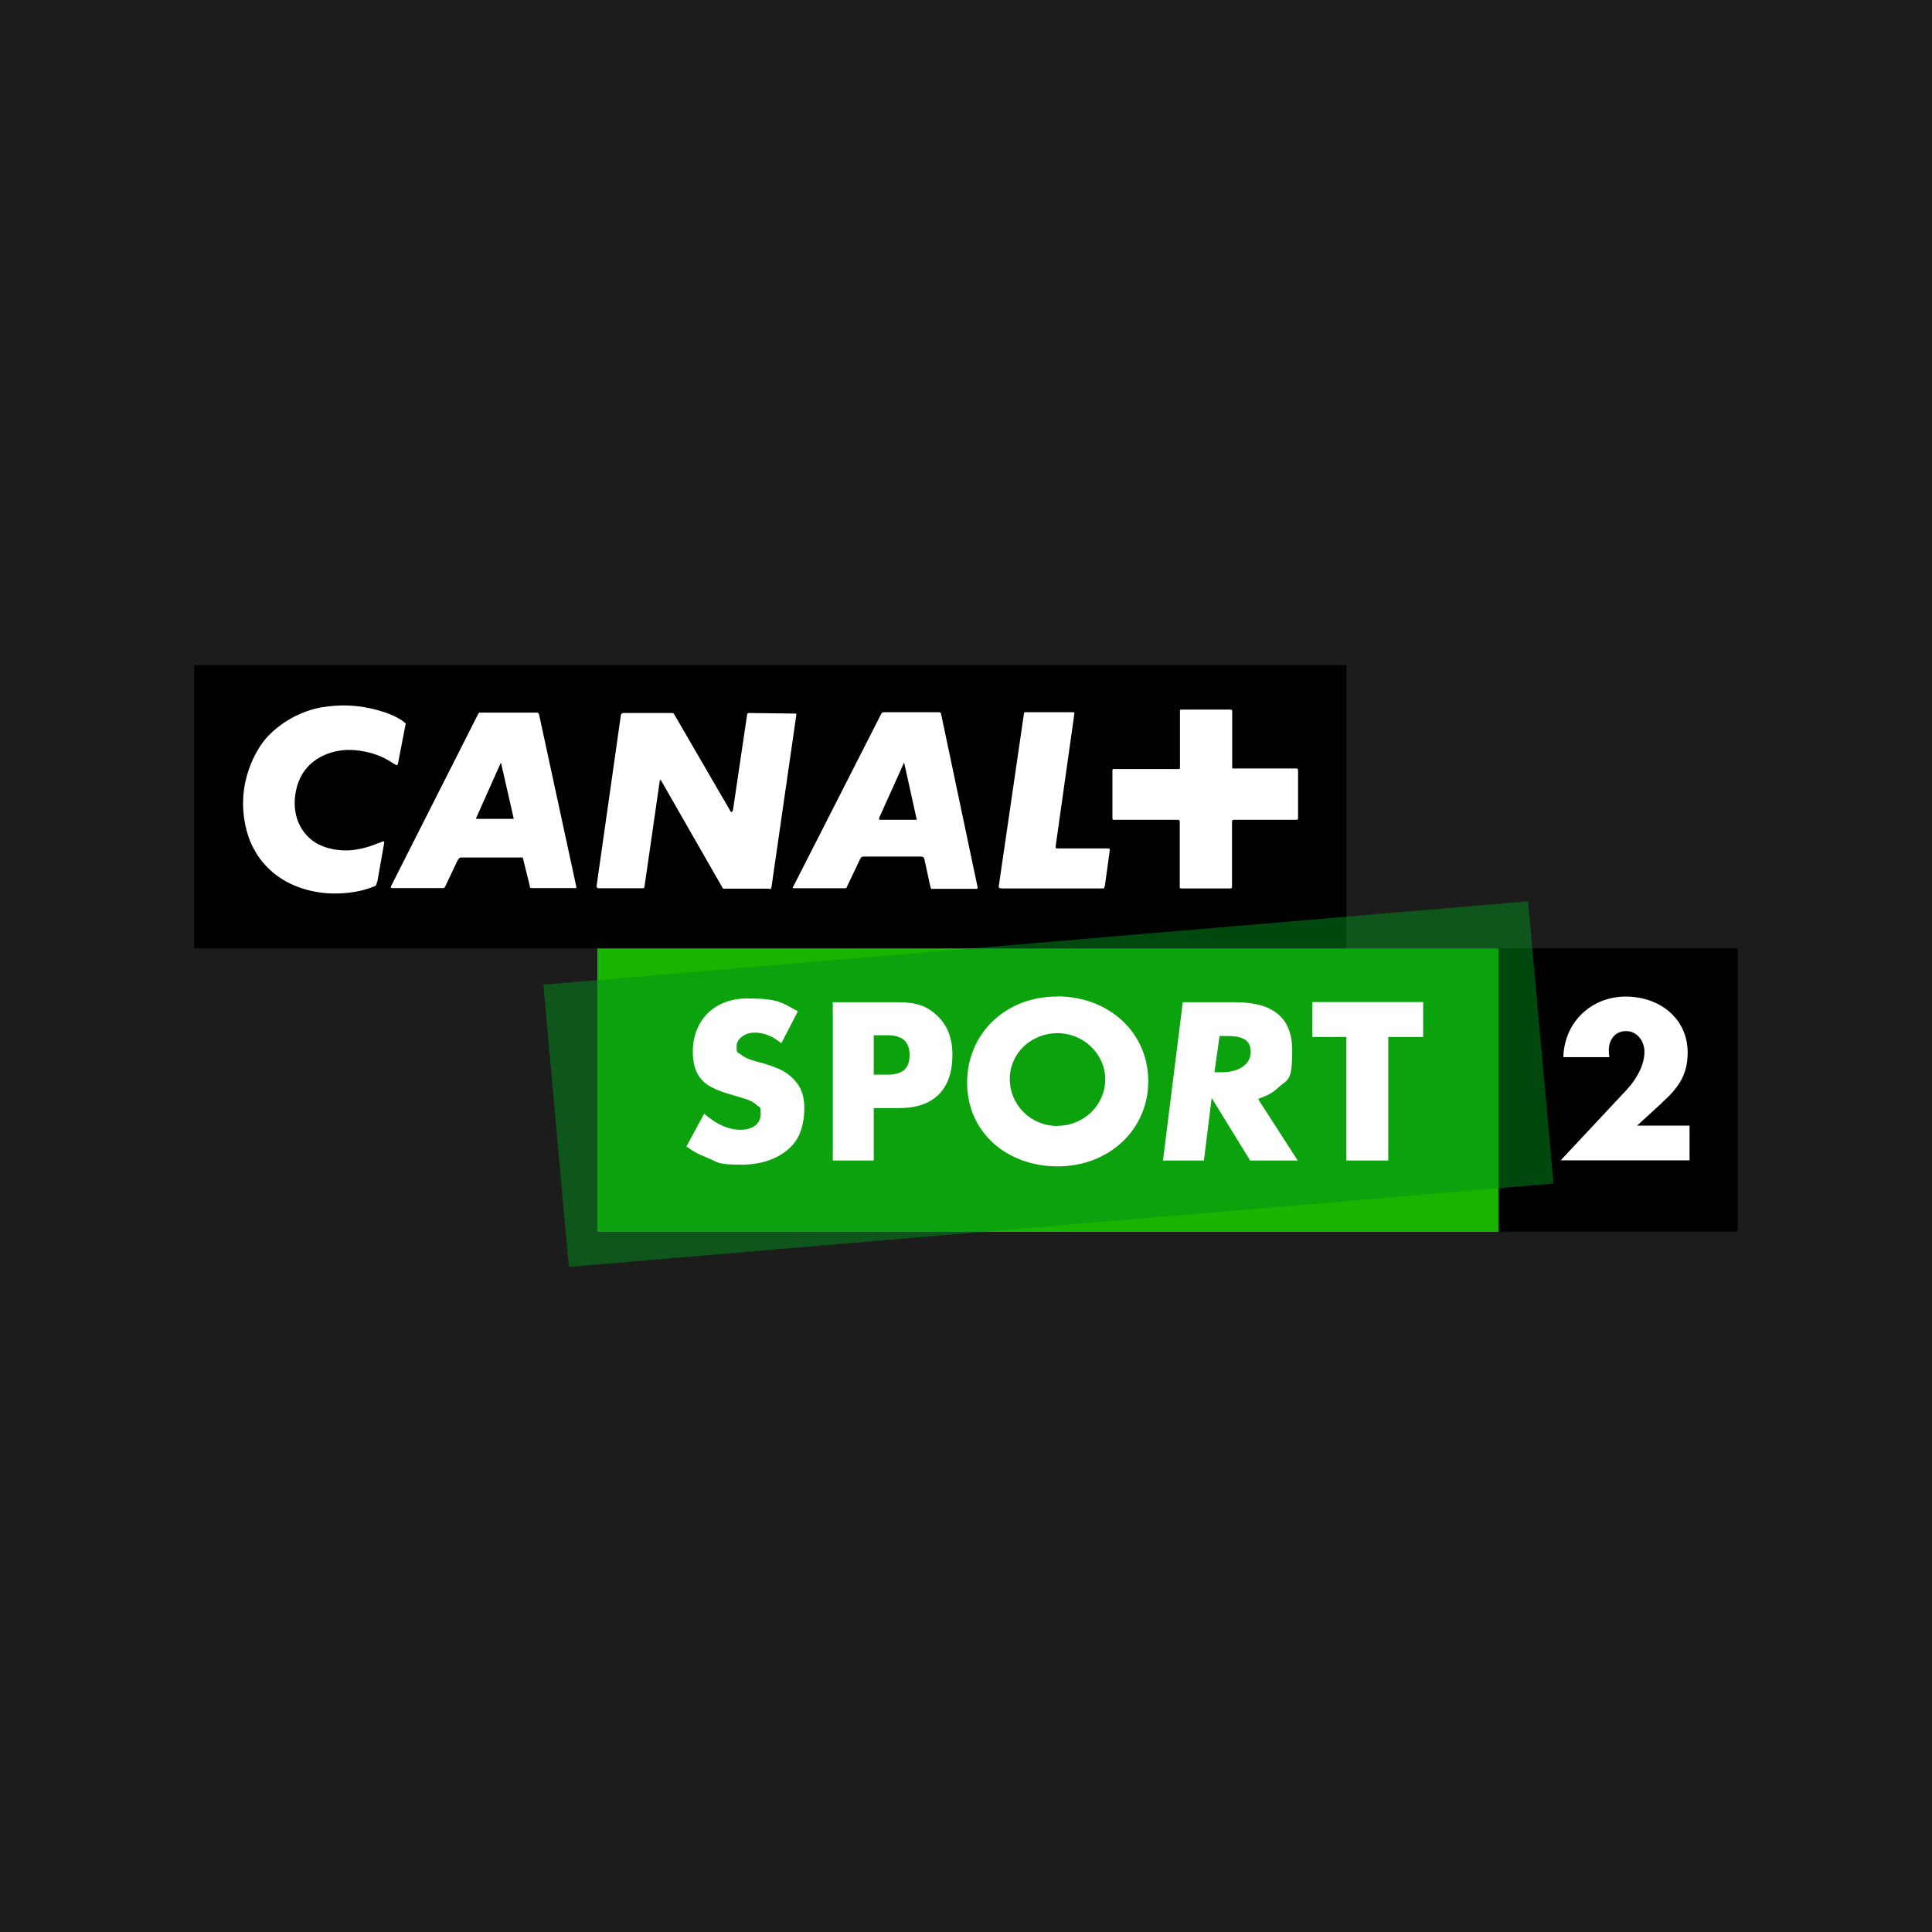
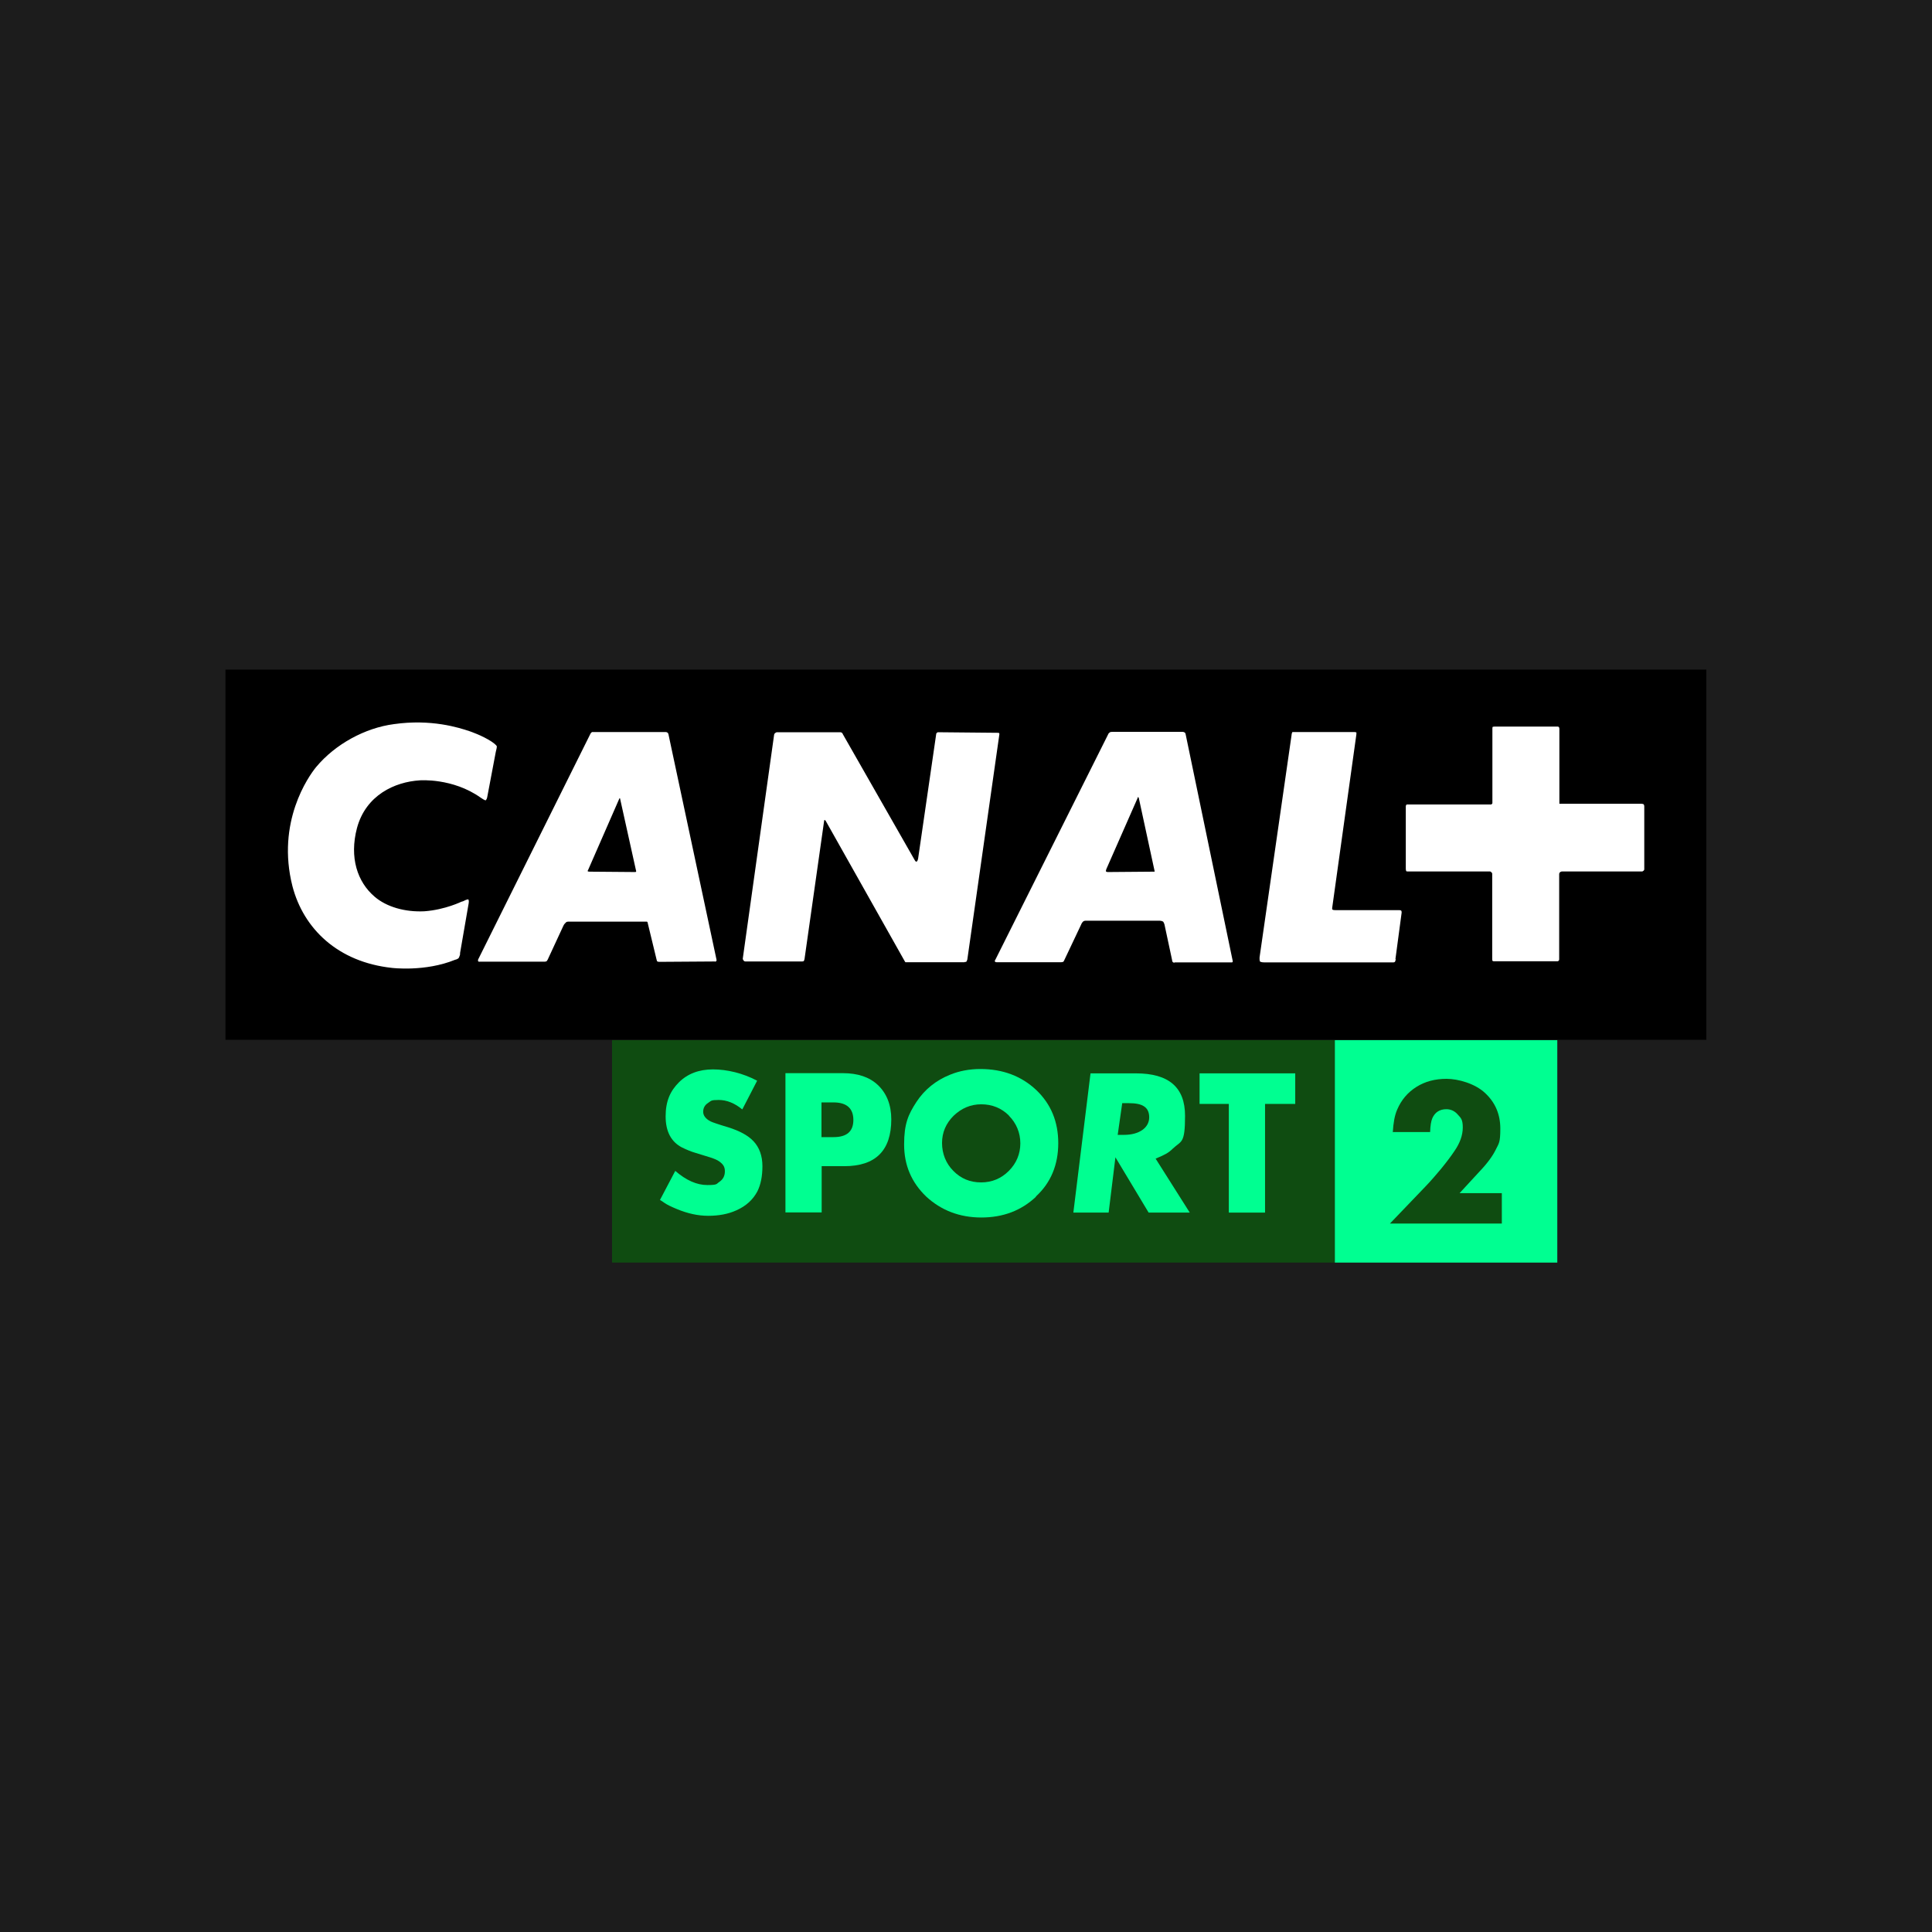
<svg xmlns="http://www.w3.org/2000/svg" version="1.1" viewBox="0 0 1024 1024">
  <defs>
    <style>
      .cls-1 {
        fill: #1c1c1c;
      }

      .cls-2 {
+         fill: #00ff91;
+       }
+ 
+       .cls-3 {
        fill: #fff;
      }

-       .cls-3 {
-         opacity: .5;
-       }
- 
      .cls-4 {
-         fill: #18b400;
-       }
- 
-       .cls-5 {
-         fill: #008f1a;
+         fill: #0f4c11;
      }
    </style>
  </defs>
  <g>
    <g id="Vrstva_1">
-       <rect class="cls-1" width="1024" height="1024" />
+       <g id="Vrstva_1-2" data-name="Vrstva_1">
+         <rect class="cls-1" width="1024" height="1024" />
+       </g>
      <g>
-         <polygon points="921 502.7 921 652.8 794.2 652.8 778.8 640.2 778.8 516.4 794.2 502.7 921 502.7" />
-         <g>
-           <rect id="rect1082" x="103" y="352.5" width="610.6" height="150.2" />
-           <path id="path1084" class="cls-2" d="M199.8,467.5c-.1,1-.6,1.8-.6,1.8,0,0-.5.5-1.4.7-12.3,5-26.1,3.3-26.1,3.3-22.3-2.4-36.4-15.8-41-33.1-6.7-25.9,6.6-44.4,9.8-48.3,7.9-9.2,20.1-15.8,32-17.3,15.3-2.2,26.6,1.4,31.3,2.9,0,0,5.2,1.7,9,4.2,1.9,1.3,2.2,1.8,2.2,1.8,0,0,.1.2-.4,2.3l-3.6,18.6c-.1.8-.6,1.2-.6,1.2,0,0-.3,0-2-1-11.6-8.1-25.1-7.1-25.1-7.1-10.3.6-22.2,6-25.9,19.4-3.2,11.9.2,21.9,7.3,27.9,4.9,4.1,12.5,6.3,20.5,5.9,8.8-.6,15.7-4.1,15.2-3.8,0,0,.4,0,.8-.2,1.8-.9,2.2-.8,2.2-.8,0,0,.4.4.1,1.6l-3.6,20.3h0Z" />
-           <path id="path1086" class="cls-2" d="M265.6,404.4s-.1,0-.3.2l-12.8,28.7c-.3.4-.2.6-.2.6,0,0,.2.1.8.1h18.9c.1.1.2,0,.2,0,0,0,.1-.1,0-.5l-6.6-29c0-.2,0-.2,0-.2M304.8,470.7h-22.9c-.5,0-.9-.1-.9-.1,0,0-.1-.1-.2-1l-3.6-14.6c0-.4-.3-.5-.3-.5h-32.6c-.7,0-1,.5-1,.5,0,0-.5.4-.9,1.3l-6.4,13.5c-.3.5-.4.7-.4.7,0,0-.4.2-.8.2h-26.7c-.7,0-.9-.2-.9-.2,0,0-.1-.4.1-.9l46.2-91.3c.3-.5.6-.6.6-.6h30.4c.5,0,.9.4.9.4,0,0,.1.1.3.5l19.8,91.6c0,.4-.3.5-.3.5,0,0-.1.1-.4.1" />
-           <path id="path1088" class="cls-2" d="M407.7,471h-24.3s-.1-.1-.3-.2l-32.7-57.1c-.3-.3-.4-.3-.4-.3,0,0-.3,0-.3.4l-8.1,56.1c-.1.7-.3.8-.3.8,0,0-.3.1-.7.1h-23.4c-.4,0-.6-.2-.6-.2,0,0-.5-.5-.4-1l12.9-90.7c.1-.5.4-.6.4-.6,0,0,.4-.4.8-.4h26.1c.4,0,.6.3.6.3,0,0,.3.1.4.5l29.5,50.8c.5,1.1.9.9.9.9,0,0,.4,0,.7-1.1l7.5-50.6c0-.4.3-.5.3-.5,0,0,.1-.3.5-.3l24.6.3c.5,0,.6.1.6.1,0,0,.1.1.1.4l-13.2,91.5c-.1.5-.4.9-.4.9,0,0-.1.1-.8.1" />
-           <path id="path1090" class="cls-2" d="M479.2,404.1s0,0-.2.5l-12.9,28.6c-.3.9-.2,1-.2,1,0,0,.4.3.7.3h19c0,0,.2,0,.2,0,0,0,.1-.1,0-.5l-6.5-29.4c0-.4-.3-.4-.3-.4M517.9,471.1h-23.6c-.5.3-.9-.3-.9-.3,0,0,0,0-.3-.9l-3.1-14.3c-.2-.8-.5-1.2-.5-1.2,0,0-.6-.4-1.4-.4h-30.6c-.6,0-1,.4-1,.4,0,0-.5.5-.8,1.3l-6.9,14.5c-.1.4-.4.5-.4.5,0,0-.5.1-.8.1h-26.5c-.6.1-.9-.2-.9-.2,0,0-.1-.2.3-.8l46.7-91.7c.3-.1.5-.5.5-.5,0,0,.3-.1,1-.1h28.9c.7,0,1,.4,1,.4,0,0,.1.1.2.5l19.4,92.1c0,.2-.1.4-.1.4,0,0,0,.1-.4.1" />
-           <path id="path1092" class="cls-2" d="M585.5,469.7c-.2.8-.3,1-.3,1,0,0-.1.2-.8.2h-53c-1.6,0-1.9-.4-1.9-.4,0,0-.3-.5,0-1.7l13.1-89.8c0-1.1.4-1.5.4-1.5h25.5c.7,0,.9.1.9.1,0,0,.1.4,0,.9l-9.9,70.2c-.1.8.3.9.3.9,0,0,.3.1,1.3.1h26.2c.5,0,.8.2.8.2,0,0,.1.1.1.8l-2.6,18.9h0Z" />
-           <path id="path1094" class="cls-2" d="M687.5,434.2s0,.3-.5.3h-32.9c-.5,0-.8.2-.8.2,0,0-.3.1-.3.8v34.6c0,.5-.3.6-.3.6,0,0-.2.2-.6.2h-26.1c-.4,0-.6-.2-.6-.2,0,0-.1-.1-.1-.8v-34.5c0-.4-.4-.7-.4-.7,0,0-.2-.2-.5-.2h-33.7c-.6,0-.8,0-.8,0,0,0-.3-.3-.3-1v-25.3c0-.3.3-.6.3-.6,0,0,.1,0,.4,0h34.5c.3,0,.3-.1.3-.1,0,0,.3-.1.3-.4v-30.3c0-.3.1-.6.1-.6,0,0,.2-.1,1-.1h25.6c.5,0,.7.1.7.1,0,0,.3.3.3.8v30.3h33.4c.9,0,1.1.1,1.1.1,0,0,.4.1.4.9v25.6c0,.3-.4.6-.4.6" />
-         </g>
-         <g>
-           <rect id="rect1068" class="cls-4" x="316.6" y="502.7" width="477.6" height="150.2" />
-           <g id="g1080" class="cls-3">
-             <g id="g1078">
-               <polygon id="rect1076" class="cls-5" points="288 521.9 809.9 477.7 823.4 627.3 301.5 671.5 288 521.9" />
-             </g>
-           </g>
-           <g>
-             <path id="path1096" class="cls-2" d="M687.8,615.1h-25.2l-20.4-33.2-4.1,33.2h-21.7l10.5-83.9h27.8c20.3,0,30.2,8.4,30.2,25.5s-2.3,15-7.5,19.8c-2.7,2.6-5,3.8-10.6,6l21,32.6ZM643.7,568.3h3.9c9.1,0,15.3-4.2,15.3-10.7s-4.4-8.5-12.4-8.5h-4.1l-2.7,19.1h0Z" />
-             <polygon id="polygon1098" class="cls-2" points="754.3 549.6 735.8 549.6 735.8 615.1 713.6 615.1 713.6 549.6 695.6 549.6 695.6 531.1 754.3 531.1 754.3 549.6" />
-             <path id="path1100" class="cls-2" d="M414.2,553c-4.7-3.9-9.4-5.7-14.3-5.7s-9.5,3.1-9.5,7.3.7,3,2,4.1c1.5,1.3,3.5,2.4,5.6,3,1.2.5,3.8,1.1,7.6,2.2,7.8,2.4,11.7,4.5,15.3,8.4,3.8,4,5.4,8.5,5.4,15s-1.4,11.6-3.2,15.2c-4.7,9-16.1,14.8-29.8,14.8s-12.3-1.2-19.2-4c-4.5-1.8-6.2-2.8-10.3-5.6l9.4-17.4c6.8,5.8,13,8.5,19.4,8.5s10.6-3.3,10.6-8.3-.7-3.4-1.8-4.5c-2.3-2.2-4.3-3.1-11.4-5.1-7-2-9.7-3-12.9-4.7-6.7-3.4-9.9-9.6-9.9-18.7,0-16.9,11.6-28.3,28.8-28.3s18.4,2.4,26.9,6.8l-8.8,17h0Z" />
-             <path id="path1102" class="cls-2" d="M463.1,615.1h-21.7v-83.9h34.5c9.8,0,15.3,1.9,20.8,7.1,5.5,5.1,8.1,12.1,8.1,20.8,0,18.3-9.9,28.2-28.1,28.2h-13.6v27.9h0ZM470.2,569.6c8.2,0,11.9-3.2,11.9-10.4s-3.9-10.5-11.8-10.5h-7.2v20.9h7.1,0Z" />
-             <path id="path1104" class="cls-2" d="M560.1,528.2c-27.2,0-47.5,19.6-47.5,45.7s20.9,44.3,48,44.3,48-19.4,48-45.1-20.6-45-48.5-45M560.5,596.8c-14.1,0-25.3-11.1-25.3-24.9s11.5-24.3,25.3-24.3,25.3,11,25.3,24.5-11.3,24.6-25.3,24.6" />
-           </g>
-         </g>
-         <path id="_2" class="cls-2" d="M880.7,584.6c8.7-7.8,13.8-14.7,13.8-26.7,0-18.2-15-29.7-32.8-29.7s-32.5,13-33.1,32.1h24.4c-.2-1.2-.3-2.4-.3-3.6,0-5.6,3.3-10.2,9.2-10.2s9.7,5.5,9.7,10.9c0,7.6-4.7,15.2-9.7,20.5l-34.7,37.1h68.3v-18.4h-27.8l13.2-12.1h0Z" />
+         <path id="path4" d="M119.5,551.1h784.9v-196.2H119.5v196.2Z" />
+         <path id="path5" class="cls-3" d="M870.9,461.6s-.2.3-.6.3h-42.4c-.7,0-1,.4-1,.4,0,0-.5.2-.5,1v45.1c0,.7-.3.8-.3.8,0,0-.2.3-.7.3h-33.6c-.5,0-.8-.3-.8-.3,0,0-.1-.2-.1-1v-45.1c0-.5-.5-.8-.5-.8,0,0-.2-.4-.7-.4h-43.3c-.8,0-1-.1-1-.1,0,0-.3-.4-.3-1.4v-33c0-.4.3-.9.3-.9,0,0,.2-.1.5-.1h44.3c.4,0,.4-.2.4-.2,0,0,.4-.2.4-.5v-39.6c0-.4.1-.8.1-.8,0,0,.3-.2,1.3-.2h32.9c.7,0,.9.2.9.2,0,0,.3.4.3,1v39.7h43c1.1,0,1.5.2,1.5.2,0,0,.5.2.5,1.2v33.4c0,.4-.5.8-.5.8" />
+         <path id="path6" class="cls-3" d="M739.8,508.4c-.2,1-.4,1.3-.4,1.3,0,0-.2.4-1,.4h-68.1c-2,0-2.5-.5-2.5-.5,0,0-.3-.7-.2-2.2l16.9-117.4c.1-1.5.5-2,.5-2h32.7c.8,0,1.2.2,1.2.2,0,0,.1.5,0,1.1l-12.8,91.8c-.2,1,.3,1.1.3,1.1,0,0,.4.2,1.6.2h33.7c.7,0,1,.3,1,.3,0,0,.2.2.2,1l-3.3,24.7ZM652.9,510.1h-30.2c-.7.4-1.2-.3-1.2-.3,0,0-.2-.2-.3-1.1l-4-18.7c-.3-1-.7-1.5-.7-1.5,0,0-.8-.5-1.8-.5h-39.4c-.8,0-1.3.5-1.3.5,0,0-.7.7-1,1.6l-9,19c-.2.5-.5.7-.5.7,0,0-.7.2-1,.2h-34.1c-.8.1-1.1-.4-1.1-.4,0,0-.2-.3.3-1l60-119.9c.3-.2.7-.6.7-.6,0,0,.4-.2,1.3-.2h37.2c.8,0,1.3.5,1.3.5,0,0,.2.2.3.7l25,120.4c0,.3-.2.5-.2.5,0,0,0,.1-.5.1M511.2,510h-31.3s-.2-.2-.3-.4l-42-74.6c-.4-.4-.5-.4-.5-.4,0,0-.3,0-.3.5l-10.4,73.3c-.2.8-.4,1-.4,1,0,0-.4.2-.8.2h-30.1c-.5,0-.8-.3-.8-.3,0,0-.7-.7-.6-1.3l16.6-118.6c.2-.7.5-.8.5-.8,0,0,.5-.5,1-.5h33.6c.5,0,.8.3.8.3,0,0,.4.2.5.7l37.9,66.4c.7,1.4,1.1,1.2,1.1,1.2,0,0,.6,0,.9-1.5l9.6-66.1c0-.5.4-.7.4-.7,0,0,.2-.3.6-.3l31.6.3c.6,0,.8.2.8.2,0,0,.1.2.1.5l-17,119.5c-.2.7-.5,1.1-.5,1.1,0,0-.2.2-1,.2M378.9,509.6l-29.5.2c-.7,0-1.1-.3-1.1-.3,0,0-.2-.2-.4-1.3l-4.6-19c0-.5-.4-.7-.4-.7h-41.9c-.9,0-1.3.7-1.3.7,0,0-.7.5-1.2,1.7l-8.2,17.7c-.4.6-.5.8-.5.8,0,0-.5.3-1,.3h-34.3c-1,.2-1.1-.3-1.1-.3,0,0-.2-.6.2-1.2l59.4-119.4c.4-.6.8-.8.8-.8h39.1c.6,0,1.1.5,1.1.5,0,0,.2.2.3.7l25.5,119.6c0,.6-.3.7-.3.7,0,0-.2.2-.5.2M603.2,422.5s-.2,0-.3.6l-16.5,37.5c-.4,1.1-.2,1.3-.2,1.3,0,0,.5.3.9.3l24.5-.2h.3s.2-.2,0-.6l-8.3-38.4c-.2-.5-.3-.5-.3-.5M328.6,423s-.2,0-.4.4l-16.4,37.5c-.4.6-.3.9-.3.9,0,0,.3.2,1,.2l24.3.2c.2,0,.3-.2.3-.2,0,0,.2-.2,0-.6l-8.4-37.9c0-.4-.2-.4-.2-.4M243.9,505.5c-.2,1.3-.8,2.3-.8,2.3,0,0-.7.7-1.9.9-15.9,6.5-33.5,4.3-33.5,4.3-28.6-3.1-46.8-20.7-52.7-43.3-8.6-33.9,8.4-58.1,12.6-63.2,10.1-12.1,25.9-20.7,41.2-22.7,19.7-2.8,34.3,1.8,40.2,3.8,0,0,6.6,2.2,11.6,5.5,2.5,1.7,2.7,2.4,2.7,2.4,0,0,.2.3-.5,2.9l-4.6,24.3c-.2,1-.8,1.5-.8,1.5,0,0-.4.1-2.6-1.4-14.9-10.6-32.3-9.2-32.3-9.2-13.2.8-28.6,7.8-33.3,25.3-4.1,15.6.2,28.6,9.4,36.4,6.3,5.4,16.1,8.2,26.3,7.7,11.2-.8,20.1-5.3,19.5-5,0,0,.5-.2,1-.3,2.3-1.2,2.8-1,2.8-1,0,0,.5.5.2,2.1l-4.6,26.6Z" />
+         <path id="path7" class="cls-4" d="M324.4,551.3v117.9h383.1v-117.9h-383.1Z" />
+         <path id="path8" class="cls-2" d="M393.4,588c-4-3.3-8.2-5-12.5-5s-3.9.5-5.5,1.5c-1.9,1.2-2.7,2.8-2.7,4.8s1.4,3.8,4,5.1c.8.4,3.9,1.5,9.3,3.1,6,1.9,10.5,4.3,13.4,7.4,3.1,3.3,4.7,7.8,4.7,13.2s-.9,9.8-2.7,13.4c-2.3,4.3-5.9,7.7-11.1,10-4.4,2-9.4,2.9-14.9,2.9s-10.9-1.2-16.7-3.6c-2.9-1.2-5.2-2.3-6.6-3.3-.7-.5-1.4-1-2.3-1.5l8.1-15.4c5.8,5,11.4,7.5,17,7.5s4.7-.6,6.4-1.7c1.9-1.3,2.9-3.1,2.9-5.6s-1-3.8-3.1-5.3c-1-.7-2.4-1.3-4.5-2-.7-.2-2-.6-3.9-1.2l-3.9-1.2c-2.5-.7-4.8-1.7-7.3-2.9-5.8-3-8.7-8.5-8.7-16.5s2.4-13.4,7-18c4.6-4.6,10.7-6.9,18.1-6.9s15.9,2,23.4,6l-7.7,14.9Z" />
+         <path id="path9" class="cls-2" d="M446.8,568.8c7.9,0,14,2.1,18.4,6.2,4.8,4.5,7.2,10.7,7.2,18.3,0,16.5-8.3,24.8-24.9,24.8h-12v24.5h-19.2v-73.8h30.5ZM441.8,602.7c7,0,10.5-3,10.5-9.1s-3.5-9.3-10.5-9.3h-6.4v18.4h6.3Z" />
+         <path id="path10" class="cls-2" d="M549.1,634.3c-7.9,7.4-17.5,11-29,11s-21.3-3.8-29.2-11.1c-7.8-7.5-11.7-16.6-11.7-27.6s2.2-15.9,6.5-22.5c4.3-6.6,10.4-11.5,17.9-14.5,4.9-2,10.3-3,16-3,12,0,21.8,3.8,29.6,11.1,7.8,7.4,11.7,16.8,11.7,28.2s-3.9,21-11.9,28.3M534.8,591.3c-4-4-9-6-14.7-6s-10.5,2.1-14.7,6.1c-4,4-6.1,8.8-6.1,14.4s2,10.8,6,14.8c4,4.1,8.9,6.1,14.7,6.1s10.7-2.1,14.7-6.1c4-4,6.1-9,6.1-14.6s-2.1-10.7-6.1-14.7" />
+         <path id="path11" class="cls-2" d="M608.8,642.7l-17.6-29.3-3.6,29.3h-18.7l9.1-73.8h24c17.5,0,26.1,7.4,26.1,22.5s-2,13.1-6.5,17.4c-2.3,2.3-4.3,3.3-9.1,5.3l18.1,28.6h-21.7ZM595.8,601.5c7.9,0,13.3-3.7,13.3-9.3s-3.9-7.5-10.7-7.5h-3.6l-2.4,16.8h3.3Z" />
+         <path id="path12" class="cls-2" d="M670.5,585.1v57.6h-19.2v-57.6h-15.5v-16.2h50.7v16.2h-16Z" />
+         <rect class="cls-2" x="707.5" y="551.3" width="117.9" height="117.9" />
+         <path id="path13" class="cls-4" d="M738.2,600.2c.3-5.1,1-9,2.3-12,2.2-5.2,5.6-9.2,10.2-12.1,4.6-2.9,9.9-4.3,16-4.3s15.1,2.5,20.4,7.5c5.4,5,8.1,11.3,8.1,18.9s-.8,7.8-2.4,11.1c-1.6,3.3-4.4,7.2-8.6,11.6l-10.6,11.5h22.4v16.1h-59.3l18.7-19.5c3-3.1,5.7-6.3,8.4-9.5,3.1-3.8,5.4-6.9,7-9.3,3-4.3,4.5-8.5,4.5-12.6s-.9-5-2.6-6.8c-1.6-1.9-3.7-2.9-6.1-2.9-3.5,0-6,1.6-7.4,4.7-.7,1.6-1.1,4-1.2,7.4h-19.9Z" />
      </g>
    </g>
  </g>
</svg>
